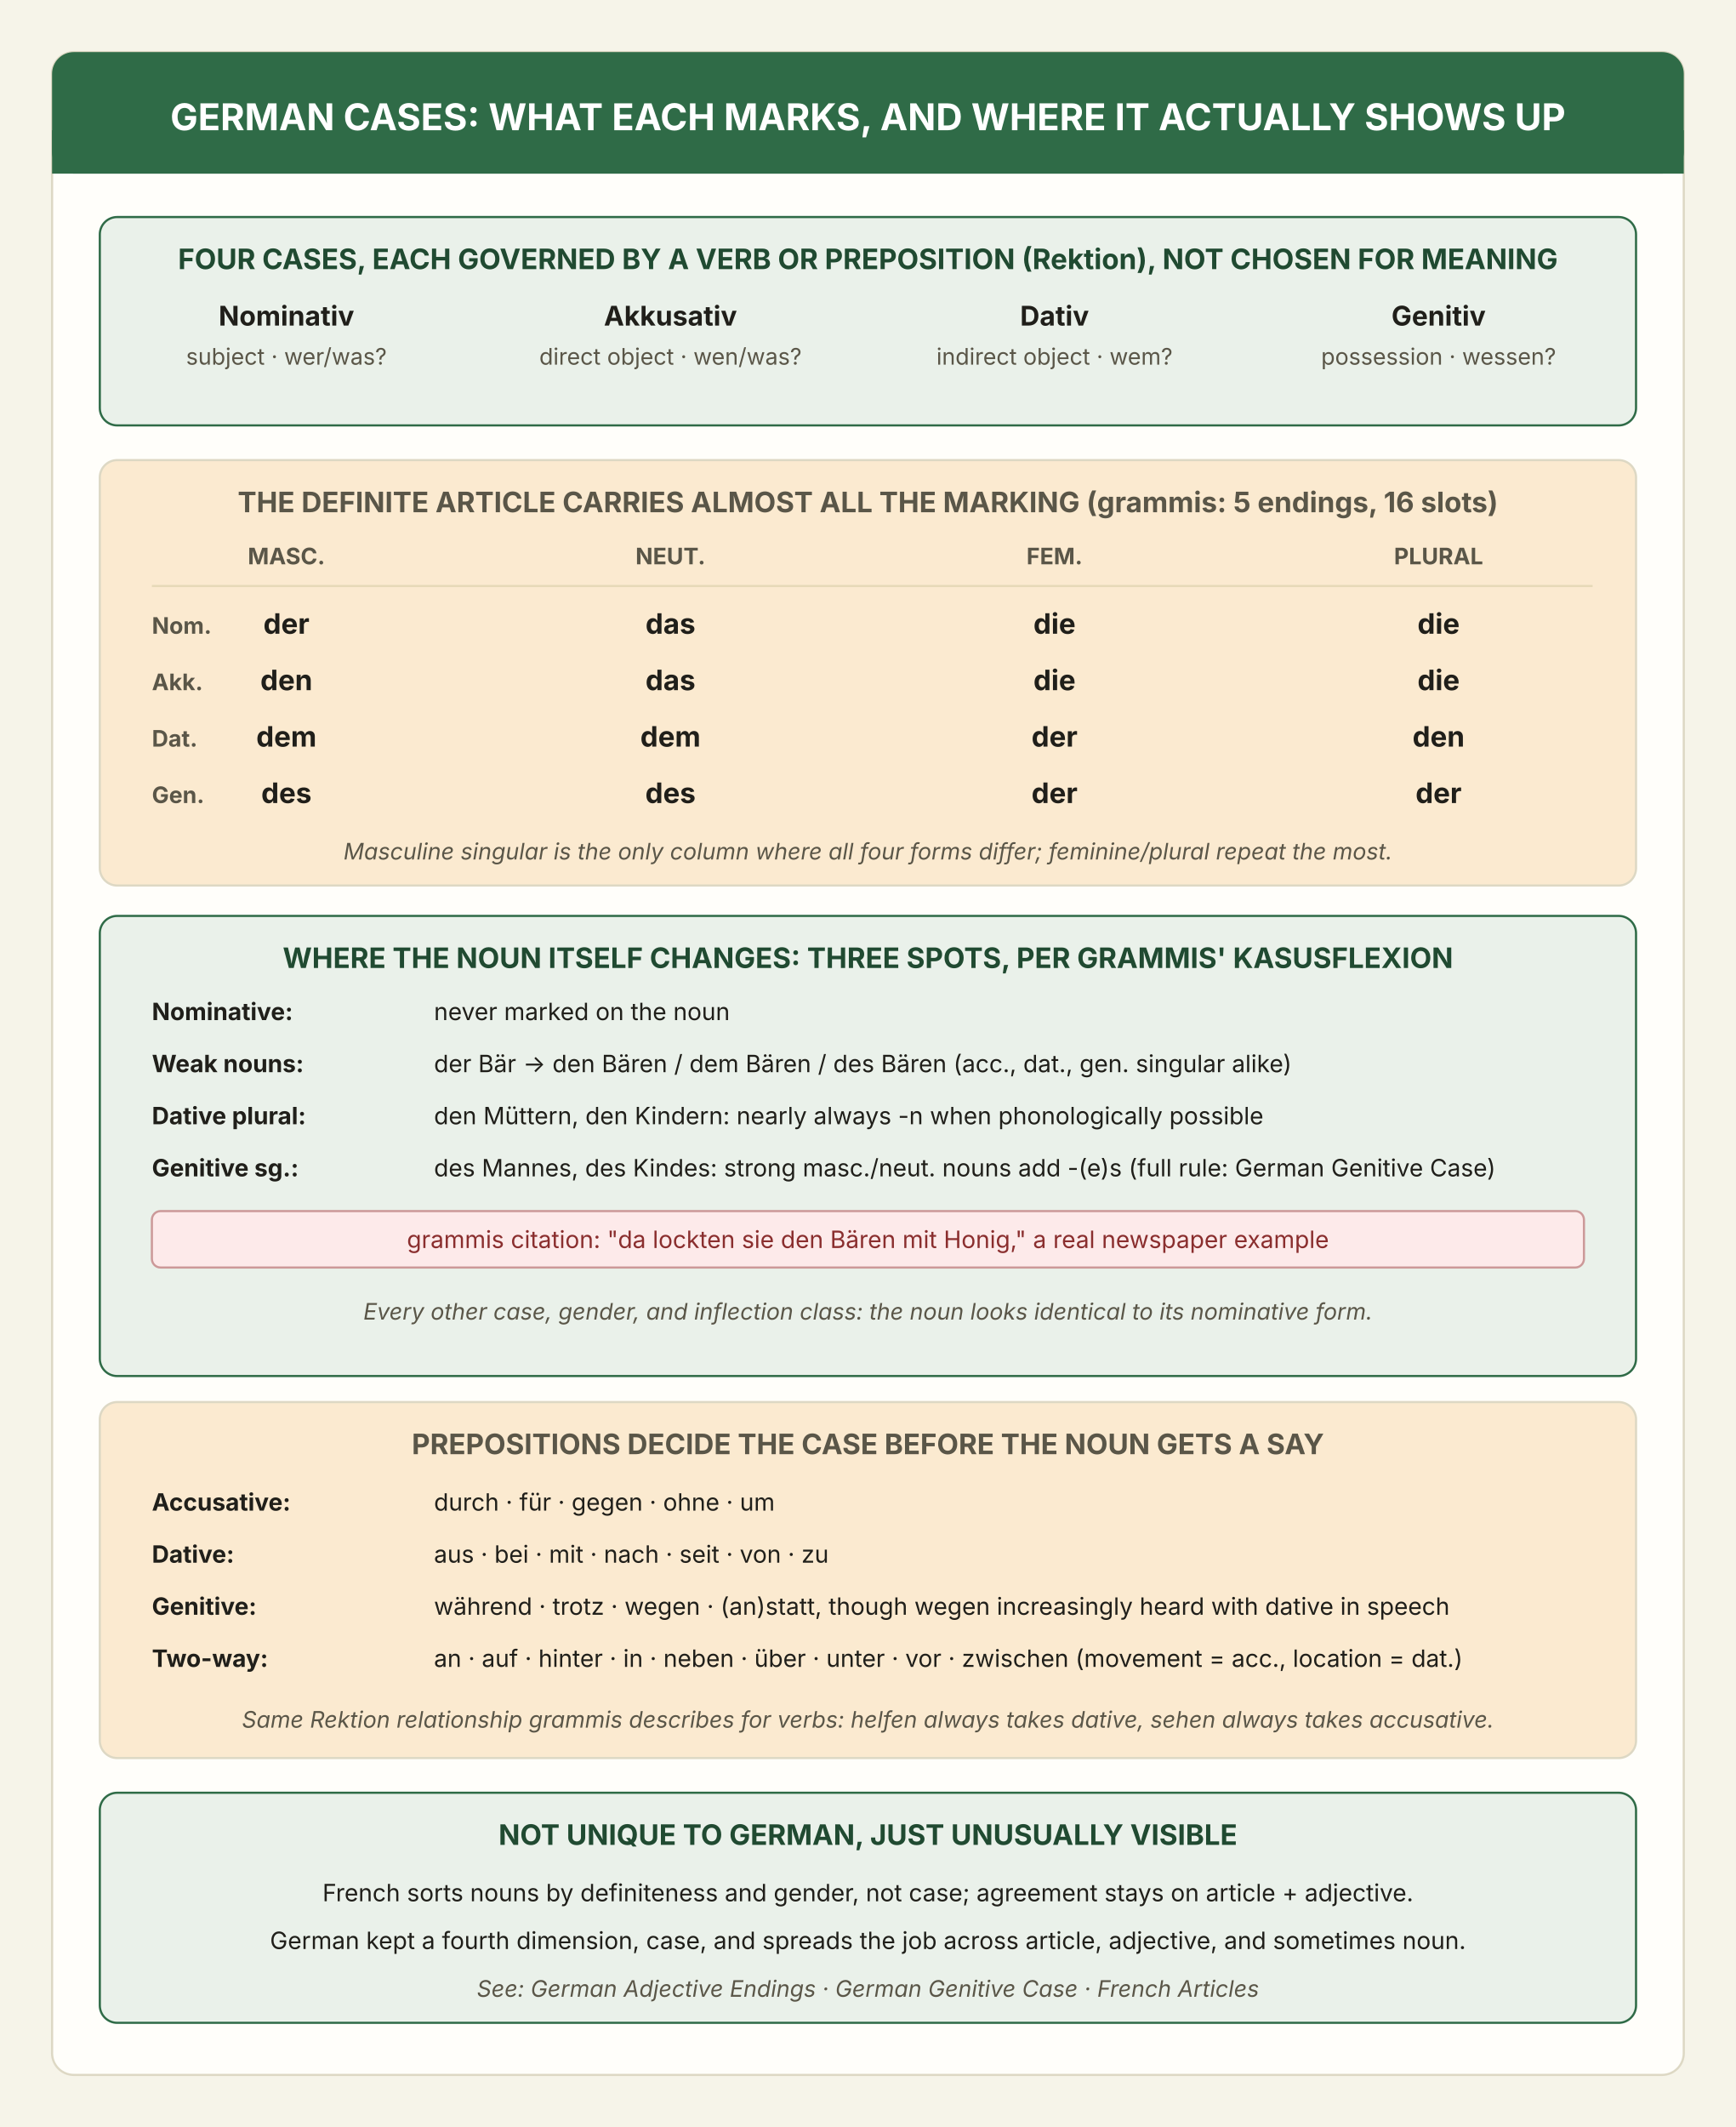
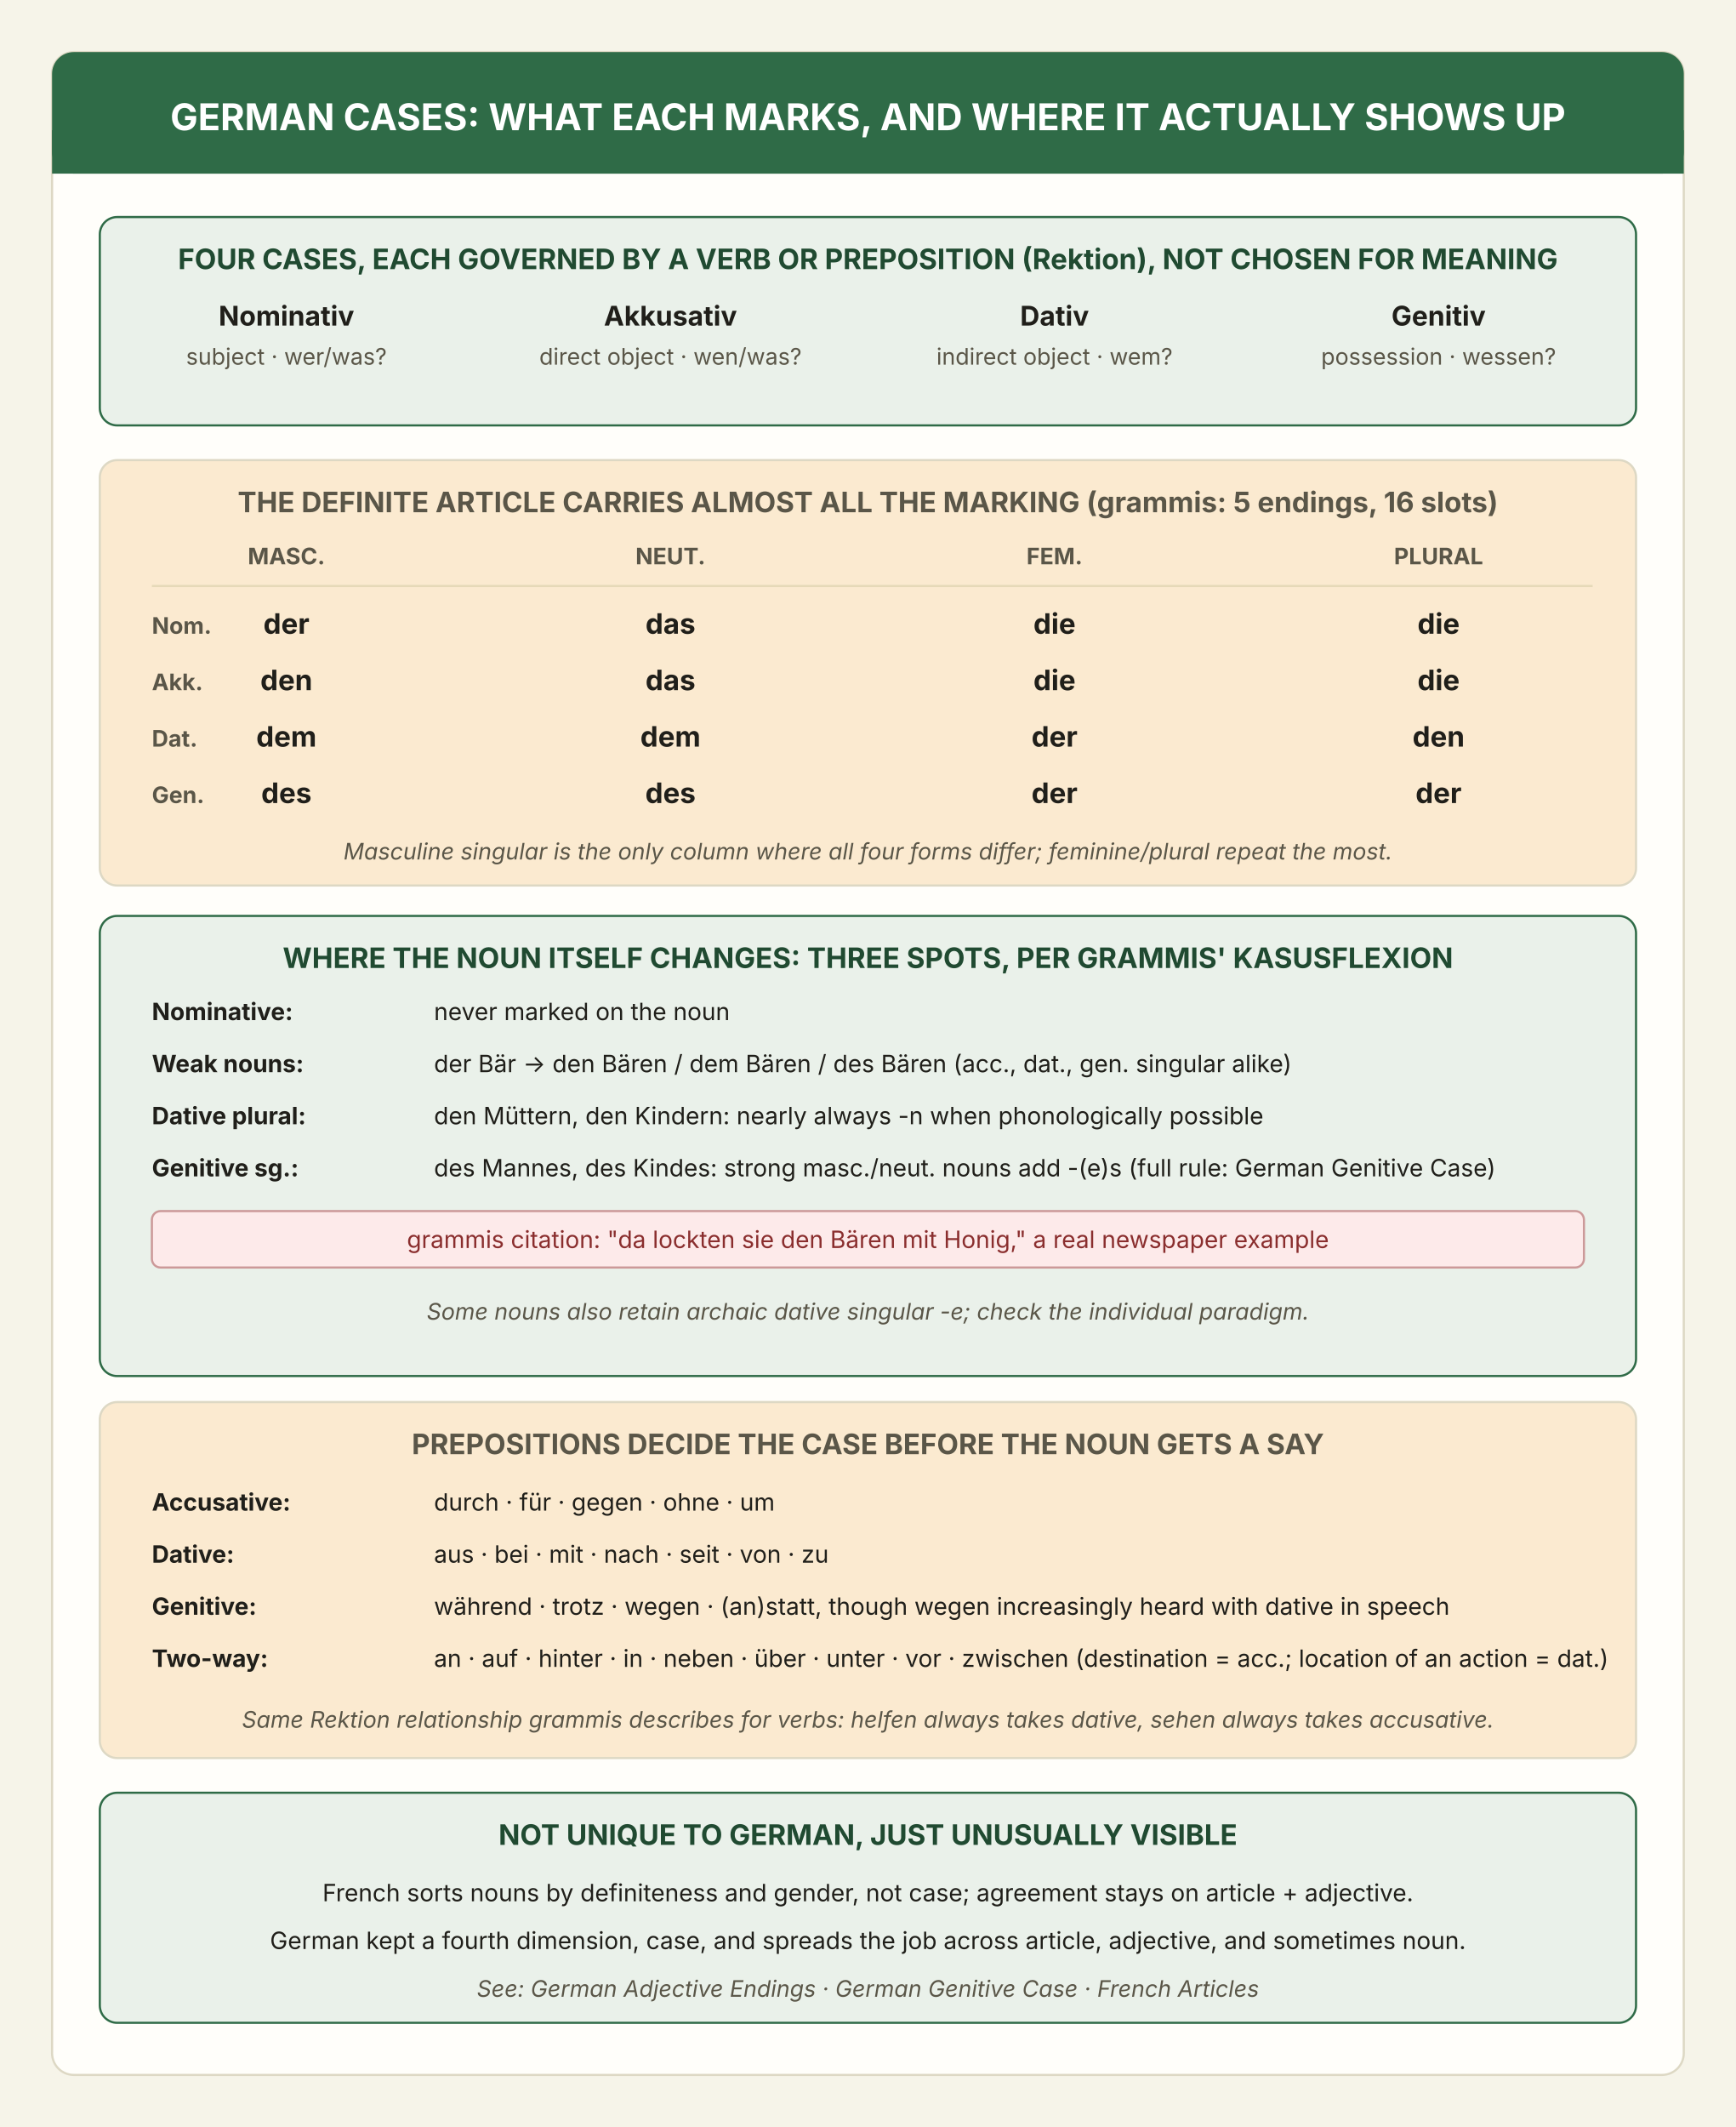
<svg xmlns="http://www.w3.org/2000/svg" viewBox="0 0 800 980" font-family="system-ui, -apple-system, sans-serif">
  <rect width="800" height="980" fill="#f6f4e9" />
  <rect x="24" y="24" width="752" height="932" rx="10" fill="#fffefa" stroke="#ddd8c4" />
  <rect x="24" y="24" width="752" height="56" rx="10" fill="#2f6b47" />
  <rect x="24" y="60" width="752" height="20" fill="#2f6b47" />
  <text x="400" y="60" text-anchor="middle" fill="#ffffff" font-size="17" font-weight="700">GERMAN CASES: WHAT EACH MARKS, AND WHERE IT ACTUALLY SHOWS UP</text>
  <rect x="46" y="100" width="708" height="96" rx="8" fill="#eaf1ea" stroke="#2f6b47" />
  <text x="400" y="124" text-anchor="middle" fill="#204a31" font-size="13" font-weight="700">FOUR CASES, EACH GOVERNED BY A VERB OR PREPOSITION (Rektion), NOT CHOSEN FOR MEANING</text>
  <text x="132" y="150" text-anchor="middle" fill="#201f1a" font-size="12.5" font-weight="700">Nominativ</text>
  <text x="132" y="168" text-anchor="middle" fill="#5a5648" font-size="10.5">subject · wer/was?</text>
  <text x="309" y="150" text-anchor="middle" fill="#201f1a" font-size="12.5" font-weight="700">Akkusativ</text>
  <text x="309" y="168" text-anchor="middle" fill="#5a5648" font-size="10.5">direct object · wen/was?</text>
  <text x="486" y="150" text-anchor="middle" fill="#201f1a" font-size="12.5" font-weight="700">Dativ</text>
  <text x="486" y="168" text-anchor="middle" fill="#5a5648" font-size="10.5">indirect object · wem?</text>
  <text x="663" y="150" text-anchor="middle" fill="#201f1a" font-size="12.5" font-weight="700">Genitiv</text>
  <text x="663" y="168" text-anchor="middle" fill="#5a5648" font-size="10.5">possession · wessen?</text>
  <rect x="46" y="212" width="708" height="196" rx="8" fill="#fbead0" stroke="#ddd8c4" />
  <text x="400" y="236" text-anchor="middle" fill="#5a5648" font-size="13" font-weight="700">THE DEFINITE ARTICLE CARRIES ALMOST ALL THE MARKING (grammis: 5 endings, 16 slots)</text>
  <text x="132" y="260" text-anchor="middle" fill="#5a5648" font-size="10.5" font-weight="700">MASC.</text>
  <text x="309" y="260" text-anchor="middle" fill="#5a5648" font-size="10.5" font-weight="700">NEUT.</text>
  <text x="486" y="260" text-anchor="middle" fill="#5a5648" font-size="10.5" font-weight="700">FEM.</text>
  <text x="663" y="260" text-anchor="middle" fill="#5a5648" font-size="10.5" font-weight="700">PLURAL</text>
  <line x1="70" y1="270" x2="734" y2="270" stroke="#e6d9b8" stroke-width="1" />
  <text x="70" y="292" fill="#5a5648" font-size="10.5" font-weight="700">Nom.</text>
  <text x="132" y="292" text-anchor="middle" fill="#201f1a" font-size="13" font-weight="700">der</text>
  <text x="309" y="292" text-anchor="middle" fill="#201f1a" font-size="13" font-weight="700">das</text>
  <text x="486" y="292" text-anchor="middle" fill="#201f1a" font-size="13" font-weight="700">die</text>
  <text x="663" y="292" text-anchor="middle" fill="#201f1a" font-size="13" font-weight="700">die</text>
  <text x="70" y="318" fill="#5a5648" font-size="10.5" font-weight="700">Akk.</text>
  <text x="132" y="318" text-anchor="middle" fill="#201f1a" font-size="13" font-weight="700">den</text>
  <text x="309" y="318" text-anchor="middle" fill="#201f1a" font-size="13" font-weight="700">das</text>
  <text x="486" y="318" text-anchor="middle" fill="#201f1a" font-size="13" font-weight="700">die</text>
  <text x="663" y="318" text-anchor="middle" fill="#201f1a" font-size="13" font-weight="700">die</text>
  <text x="70" y="344" fill="#5a5648" font-size="10.5" font-weight="700">Dat.</text>
  <text x="132" y="344" text-anchor="middle" fill="#201f1a" font-size="13" font-weight="700">dem</text>
  <text x="309" y="344" text-anchor="middle" fill="#201f1a" font-size="13" font-weight="700">dem</text>
  <text x="486" y="344" text-anchor="middle" fill="#201f1a" font-size="13" font-weight="700">der</text>
  <text x="663" y="344" text-anchor="middle" fill="#201f1a" font-size="13" font-weight="700">den</text>
  <text x="70" y="370" fill="#5a5648" font-size="10.5" font-weight="700">Gen.</text>
  <text x="132" y="370" text-anchor="middle" fill="#201f1a" font-size="13" font-weight="700">des</text>
  <text x="309" y="370" text-anchor="middle" fill="#201f1a" font-size="13" font-weight="700">des</text>
  <text x="486" y="370" text-anchor="middle" fill="#201f1a" font-size="13" font-weight="700">der</text>
  <text x="663" y="370" text-anchor="middle" fill="#201f1a" font-size="13" font-weight="700">der</text>
  <text x="400" y="396" text-anchor="middle" fill="#5a5648" font-size="10.5" font-style="italic">Masculine singular is the only column where all four forms differ; feminine/plural repeat the most.</text>
  <rect x="46" y="422" width="708" height="212" rx="8" fill="#eaf1ea" stroke="#2f6b47" />
  <text x="400" y="446" text-anchor="middle" fill="#204a31" font-size="13" font-weight="700">WHERE THE NOUN ITSELF CHANGES: THREE SPOTS, PER GRAMMIS' KASUSFLEXION</text>
  <text x="70" y="470" fill="#201f1a" font-size="11" font-weight="700">Nominative:</text>
  <text x="200" y="470" fill="#201f1a" font-size="11">never marked on the noun</text>
  <text x="70" y="494" fill="#201f1a" font-size="11" font-weight="700">Weak nouns:</text>
  <text x="200" y="494" fill="#201f1a" font-size="11">der Bär → den Bären / dem Bären / des Bären (acc., dat., gen. singular alike)</text>
  <text x="70" y="518" fill="#201f1a" font-size="11" font-weight="700">Dative plural:</text>
  <text x="200" y="518" fill="#201f1a" font-size="11">den Müttern, den Kindern: nearly always -n when phonologically possible</text>
  <text x="70" y="542" fill="#201f1a" font-size="11" font-weight="700">Genitive sg.:</text>
  <text x="200" y="542" fill="#201f1a" font-size="11">des Mannes, des Kindes: strong masc./neut. nouns add -(e)s (full rule: German Genitive Case)</text>
  <rect x="70" y="558" width="660" height="26" rx="4" fill="#fdeaea" stroke="#c99" />
  <text x="400" y="575" text-anchor="middle" fill="#8a2e2e" font-size="11">grammis citation: "da lockten sie den Bären mit Honig," a real newspaper example</text>
-   <text x="400" y="608" text-anchor="middle" fill="#5a5648" font-size="10.5" font-style="italic">Every other case, gender, and inflection class: the noun looks identical to its nominative form.</text>
+   <text x="400" y="608" text-anchor="middle" fill="#5a5648" font-size="10.5" font-style="italic">Some nouns also retain archaic dative singular -e; check the individual paradigm.</text>
  <rect x="46" y="646" width="708" height="164" rx="8" fill="#fbead0" stroke="#ddd8c4" />
  <text x="400" y="670" text-anchor="middle" fill="#5a5648" font-size="13" font-weight="700">PREPOSITIONS DECIDE THE CASE BEFORE THE NOUN GETS A SAY</text>
  <text x="70" y="696" fill="#201f1a" font-size="11" font-weight="700">Accusative:</text>
  <text x="200" y="696" fill="#201f1a" font-size="11">durch · für · gegen · ohne · um</text>
  <text x="70" y="720" fill="#201f1a" font-size="11" font-weight="700">Dative:</text>
  <text x="200" y="720" fill="#201f1a" font-size="11">aus · bei · mit · nach · seit · von · zu</text>
  <text x="70" y="744" fill="#201f1a" font-size="11" font-weight="700">Genitive:</text>
  <text x="200" y="744" fill="#201f1a" font-size="11">während · trotz · wegen · (an)statt, though wegen increasingly heard with dative in speech</text>
  <text x="70" y="768" fill="#201f1a" font-size="11" font-weight="700">Two-way:</text>
-   <text x="200" y="768" fill="#201f1a" font-size="11">an · auf · hinter · in · neben · über · unter · vor · zwischen (movement = acc., location = dat.)</text>
+   <text x="200" y="768" fill="#201f1a" font-size="11">an · auf · hinter · in · neben · über · unter · vor · zwischen (destination = acc.; location of an action = dat.)</text>
  <text x="400" y="796" text-anchor="middle" fill="#5a5648" font-size="10.5" font-style="italic">Same Rektion relationship grammis describes for verbs: helfen always takes dative, sehen always takes accusative.</text>
  <rect x="46" y="826" width="708" height="106" rx="8" fill="#eaf1ea" stroke="#2f6b47" />
  <text x="400" y="850" text-anchor="middle" fill="#204a31" font-size="13" font-weight="700">NOT UNIQUE TO GERMAN, JUST UNUSUALLY VISIBLE</text>
  <text x="400" y="876" text-anchor="middle" fill="#201f1a" font-size="11">French sorts nouns by definiteness and gender, not case; agreement stays on article + adjective.</text>
  <text x="400" y="898" text-anchor="middle" fill="#201f1a" font-size="11">German kept a fourth dimension, case, and spreads the job across article, adjective, and sometimes noun.</text>
  <text x="400" y="920" text-anchor="middle" fill="#5a5648" font-size="10.5" font-style="italic">See: German Adjective Endings · German Genitive Case · French Articles</text>
</svg>
